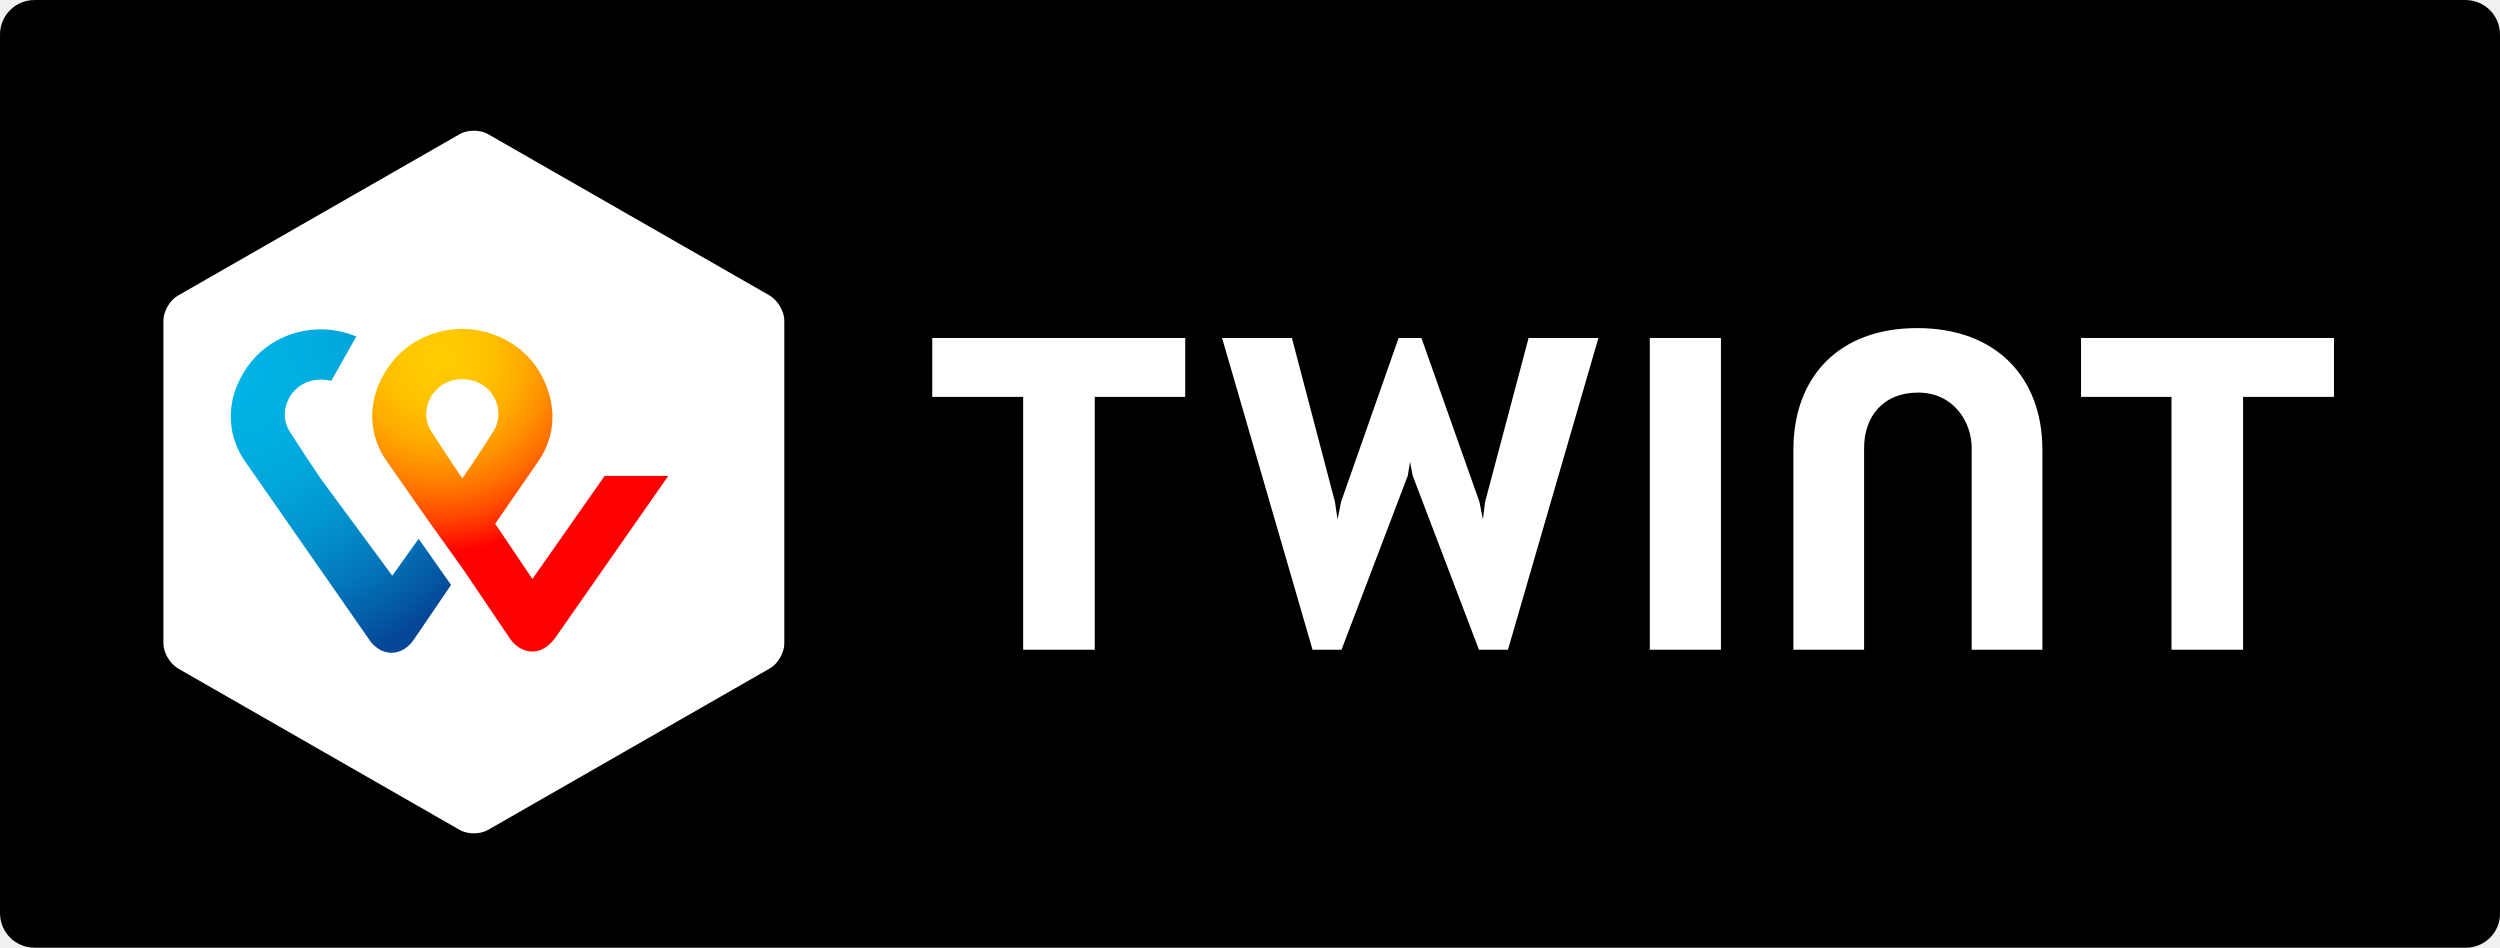
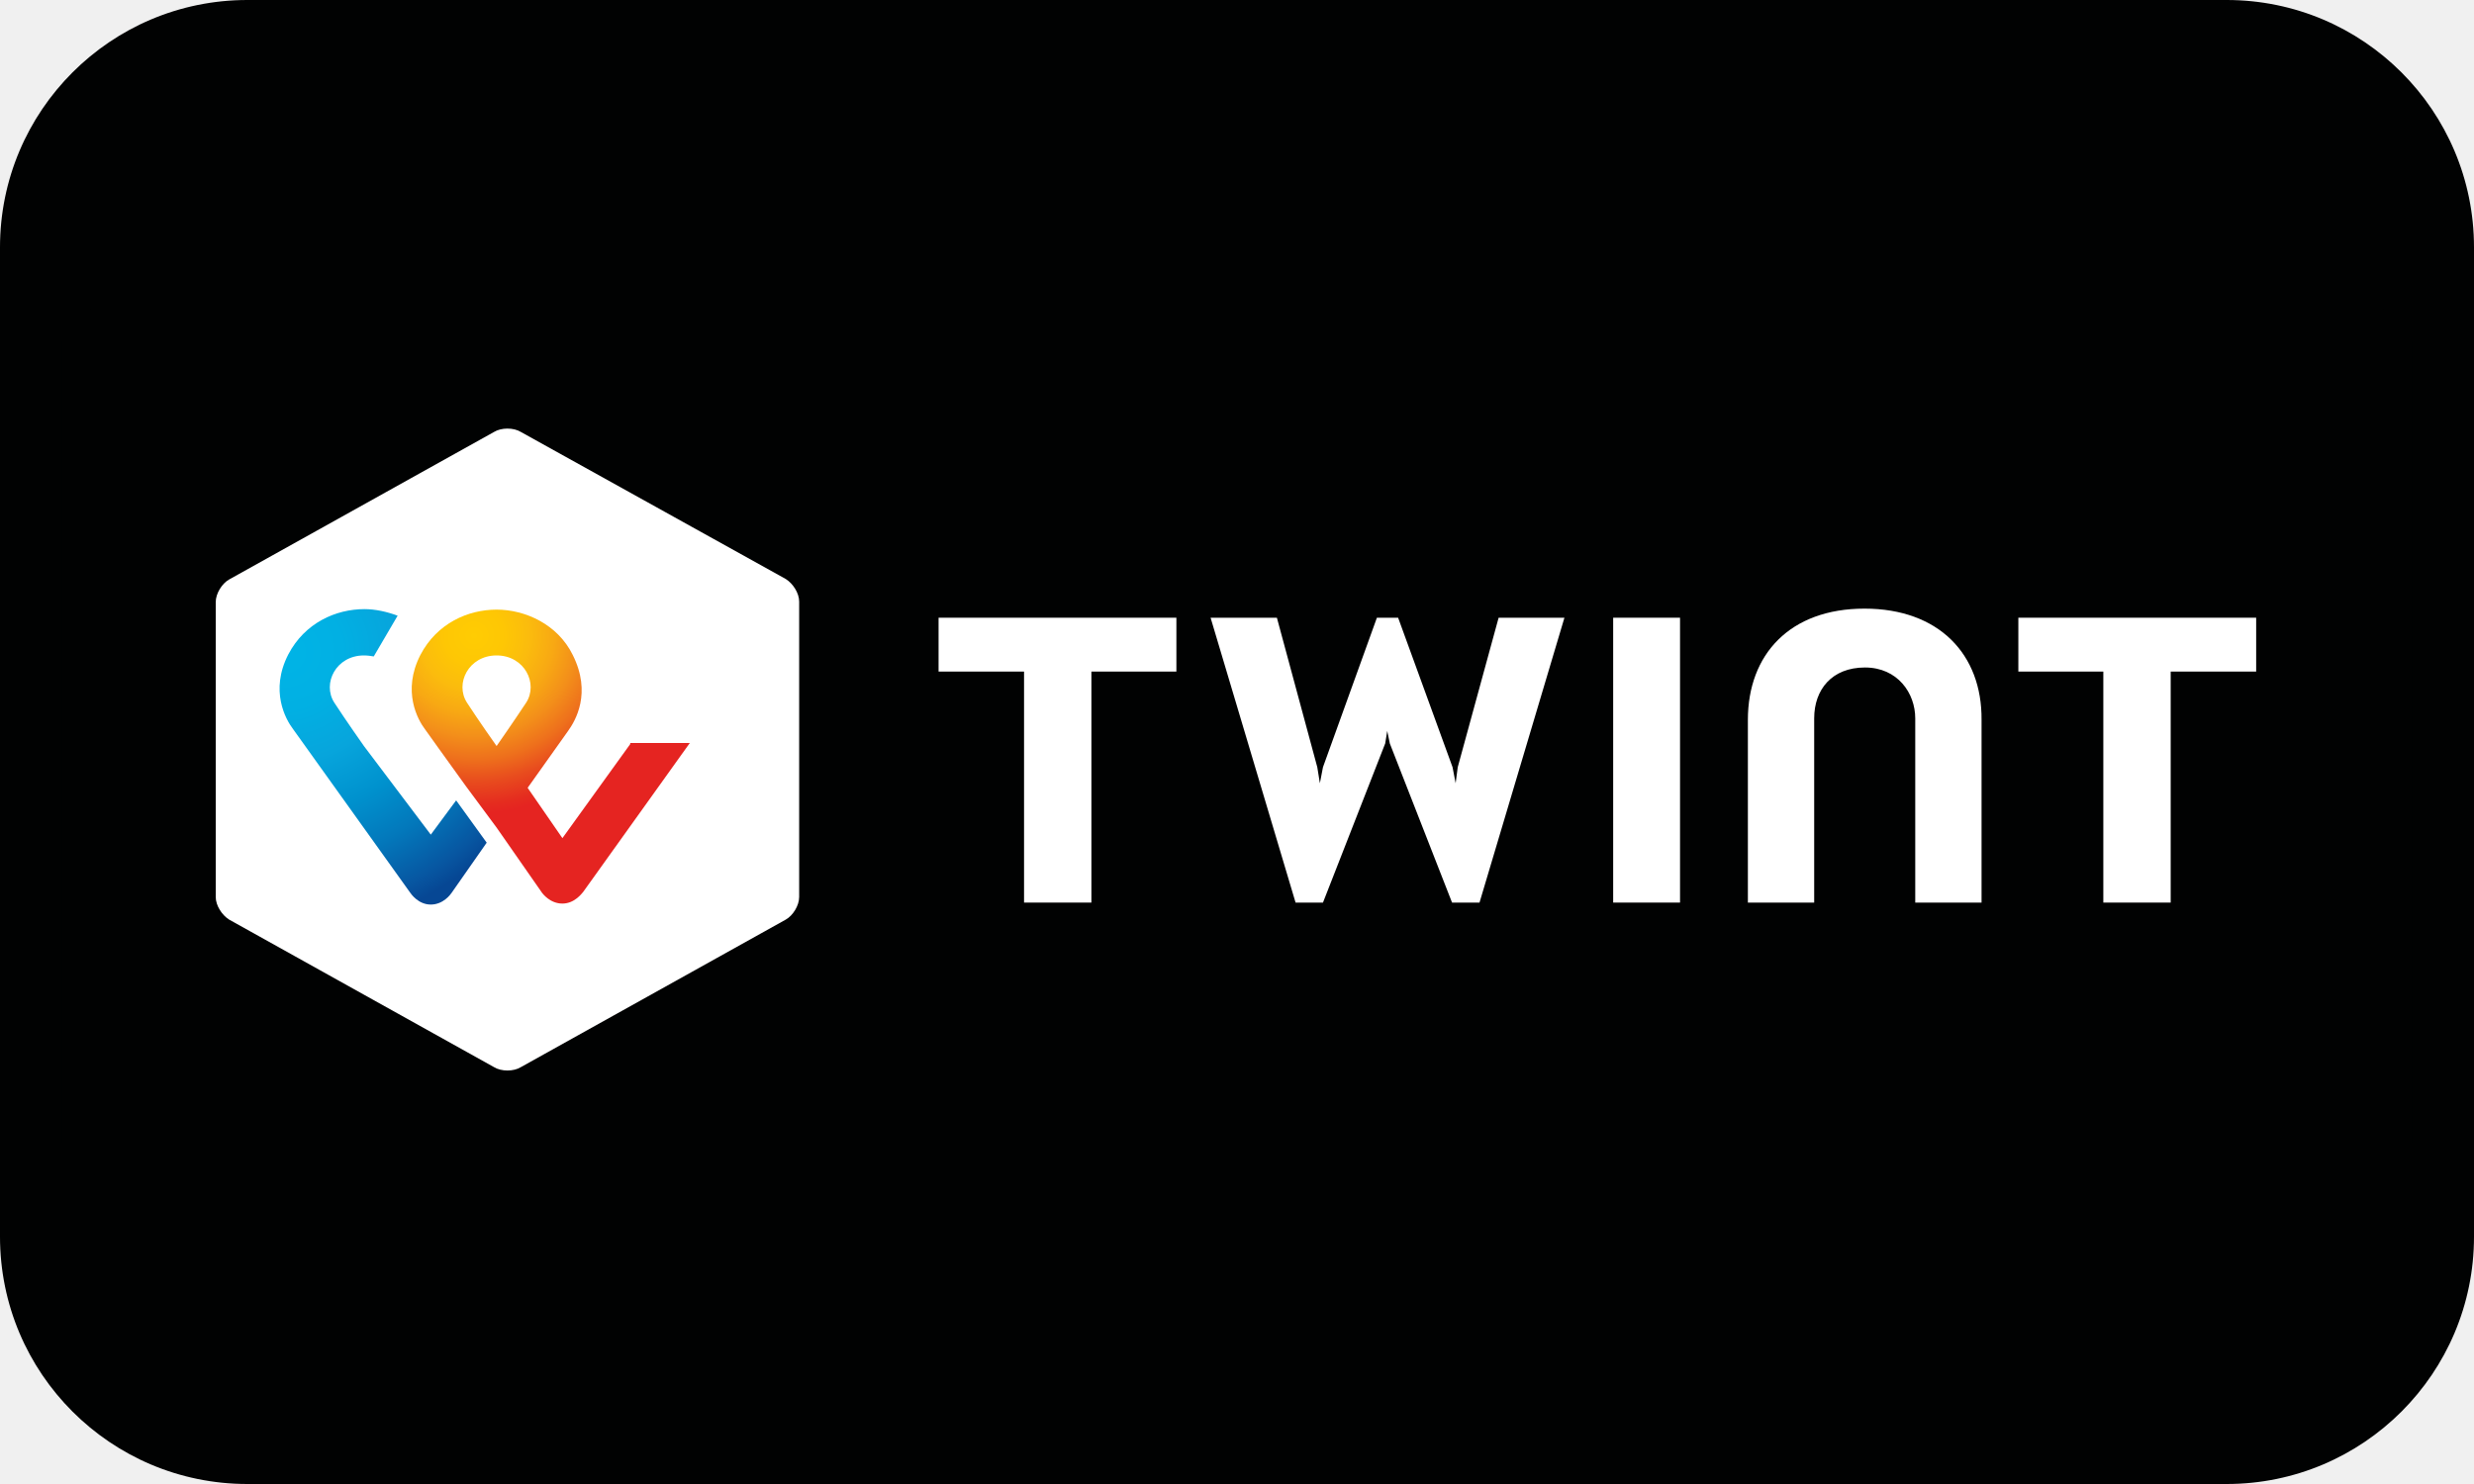
- <svg xmlns="http://www.w3.org/2000/svg" height="58" viewBox="0 0 153 58" width="153">
-   <radialGradient id="a" cx="22.357%" cy="8.811%" gradientTransform="matrix(1 0 0 .91756 0 .007)" r="113.202%">
-     <stop offset="0" stop-color="#fc0" />
-     <stop offset=".092" stop-color="#ffc800" />
-     <stop offset=".174" stop-color="#ffbd00" />
-     <stop offset=".253" stop-color="#ffab00" />
-     <stop offset=".33" stop-color="#ff9100" />
-     <stop offset=".405" stop-color="#ff7000" />
-     <stop offset=".479" stop-color="#ff4700" />
-     <stop offset=".55" stop-color="#ff1800" />
-     <stop offset=".582" stop-color="#f00" />
-     <stop offset="1" stop-color="#f00" />
-   </radialGradient>
-   <radialGradient id="b" cx="2.552%" cy="14.432%" gradientTransform="matrix(1 0 0 .68117 0 .046)" r="139.457%">
-     <stop offset="0" stop-color="#00b4e6" />
-     <stop offset=".201" stop-color="#00b0e3" />
-     <stop offset=".39" stop-color="#01a5db" />
-     <stop offset=".574" stop-color="#0292cd" />
-     <stop offset=".755" stop-color="#0377ba" />
-     <stop offset=".932" stop-color="#0455a1" />
-     <stop offset="1" stop-color="#054696" />
-   </radialGradient>
-   <g fill="none">
-     <path d="m150.904 58h-148.781c-1.182 0-2.123-.941-2.123-2.123v-53.753c0-1.183.94-2.123 2.123-2.123h148.754c1.182 0 2.123.941 2.123 2.123v53.753c.026 1.183-.941 2.123-2.096 2.123z" fill="#000" />
-     <path d="m48 39.388c0 .559-.402 1.251-.884 1.517l-17.231 9.875c-.482.293-1.286.293-1.769 0l-17.231-9.875c-.482-.293-.884-.958-.884-1.517v-19.777c0-.559.402-1.251.884-1.517l17.231-9.875c.482-.293 1.286-.293 1.769 0l17.231 9.875c.482.293.884.958.884 1.517z" fill="#fff" />
-     <g fill="#fff" transform="translate(57 20)">
-       <path d="m85.839.684h-15.48v3.605h5.536v15.474h4.381v-15.474h5.563z" />
-       <path d="m15.534.684h-15.48v3.605h5.563v15.474h4.381v-15.474h5.536z" />
-       <path d="m60.334.079c-4.864 0-7.579 3.053-7.579 7.447v12.237h4.327v-12.342c0-1.921 1.156-3.395 3.306-3.395 2.123 0 3.279 1.737 3.279 3.395v12.342h4.327v-12.237c0-4.395-2.795-7.447-7.659-7.447z" />
-       <path d="m43.968.684v19.079h4.353v-19.079z" />
-       <path d="m29.294 8.263.161.842 4.058 10.658h1.774l5.536-19.079h-4.273l-2.661 10.027-.134 1.078-.215-1.078-3.548-10.027h-1.397l-3.521 10.027-.215 1.078-.161-1.078-2.634-10.027h-4.273l5.537 19.079h1.773l4.058-10.658z" />
-     </g>
-     <g transform="translate(14 20)">
-       <path d="m23.003 9.128-4.421 6.308-2.276-3.385 2.621-3.795c.476-.667 1.535-2.538.318-5.077-.979-2.051-3.097-3.051-4.95-3.051-1.853 0-3.891.923-4.95 3.051-1.218 2.436-.159 4.359.291 5 0 0 1.456 2.077 2.674 3.821l1.985 2.769 2.965 4.385c.026.026.503.718 1.324.718.794 0 1.271-.692 1.35-.769l6.962-9.974zm-8.709.154s-1.165-1.718-1.906-2.897c-.821-1.282.106-3.179 1.906-3.179 1.826 0 2.726 1.897 1.906 3.179-.741 1.205-1.906 2.897-1.906 2.897z" fill="url(#a)" />
-       <path d="m10.006 15.231-4.368-5.923s-1.165-1.718-1.906-2.897c-.821-1.282.106-3.179 1.906-3.179.238 0 .45.026.635.077l1.535-2.718c-.715-.282-1.456-.436-2.171-.436-1.853 0-3.891.923-4.95 3.051-1.218 2.436-.159 4.359.291 5l7.624 10.949c.053.103.556.795 1.35.795.821 0 1.271-.667 1.35-.769l2.303-3.385-1.985-2.821z" fill="url(#b)" />
-     </g>
-   </g>
+ <svg xmlns="http://www.w3.org/2000/svg" width="40" height="24" viewBox="0 0 40 24" fill="none">
+   <rect width="40" height="24" rx="4" fill="#010202" />
+   <path d="M38.48 19H1.528C1.235 19 1 18.772 1 18.487V5.513C1 5.228 1.235 5 1.528 5H38.472C38.765 5 39 5.228 39 5.513V18.487C39.008 18.772 38.765 19 38.48 19Z" fill="#010202" />
+   <path d="M12.921 14.507C12.921 14.645 12.82 14.808 12.703 14.873L8.422 17.258C8.305 17.331 8.104 17.331 7.987 17.258L3.706 14.873C3.589 14.8 3.488 14.645 3.488 14.507V9.737C3.488 9.599 3.589 9.436 3.706 9.371L7.987 6.986C8.104 6.913 8.305 6.913 8.422 6.986L12.703 9.363C12.82 9.436 12.921 9.591 12.921 9.729V14.507Z" fill="white" />
+   <path d="M36.478 9.99H32.633V10.861H34.007V14.597H35.096V10.861H36.478V9.99Z" fill="white" />
+   <path d="M19.02 9.99H15.175V10.861H16.557V14.597H17.646V10.861H19.02V9.99Z" fill="white" />
+   <path d="M30.145 9.843C28.939 9.843 28.26 10.584 28.26 11.642V14.597H29.332V11.617C29.332 11.153 29.617 10.795 30.153 10.795C30.681 10.795 30.966 11.21 30.966 11.617V14.597H32.038V11.642C32.047 10.584 31.351 9.843 30.145 9.843Z" fill="white" />
+   <path d="M26.082 9.99V14.597H27.163V9.99H26.082Z" fill="white" />
+   <path d="M22.429 11.821L22.471 12.024L23.477 14.597H23.921L25.294 9.99H24.23L23.569 12.407L23.535 12.667L23.485 12.407L22.605 9.99H22.262L21.39 12.407L21.34 12.667L21.298 12.407L20.645 9.99H19.573L20.947 14.597H21.39L22.396 12.024L22.429 11.821Z" fill="white" />
+   <path d="M10.19 12.033L9.093 13.555L8.531 12.741L9.185 11.821C9.302 11.658 9.57 11.21 9.26 10.592C9.017 10.095 8.489 9.859 8.029 9.859C7.568 9.859 7.065 10.079 6.797 10.592C6.496 11.178 6.755 11.642 6.873 11.796C6.873 11.796 7.233 12.301 7.534 12.716L8.029 13.384L8.766 14.442C8.774 14.45 8.891 14.613 9.093 14.613C9.294 14.613 9.411 14.442 9.428 14.426L11.153 12.016H10.19V12.033ZM8.029 12.065C8.029 12.065 7.735 11.65 7.551 11.365C7.35 11.056 7.576 10.6 8.029 10.6C8.481 10.6 8.707 11.056 8.506 11.365C8.313 11.658 8.029 12.065 8.029 12.065Z" fill="url(#paint0_radial_7742_846)" />
+   <path d="M6.965 13.498L5.884 12.065C5.884 12.065 5.591 11.65 5.406 11.365C5.205 11.056 5.432 10.6 5.884 10.6C5.943 10.6 5.993 10.608 6.043 10.616L6.429 9.957C6.253 9.892 6.068 9.851 5.892 9.851C5.432 9.851 4.929 10.071 4.661 10.584C4.359 11.17 4.619 11.634 4.736 11.788L6.63 14.434C6.646 14.458 6.764 14.629 6.965 14.629C7.166 14.629 7.283 14.466 7.3 14.442L7.869 13.628L7.375 12.944L6.965 13.498Z" fill="url(#paint1_radial_7742_846)" />
+   <defs>
+     <radialGradient id="paint0_radial_7742_846" cx="0" cy="0" r="1" gradientUnits="userSpaceOnUse" gradientTransform="translate(7.66322 10.2762) scale(5.09365 4.94903)">
+       <stop stop-color="#FFCC03" />
+       <stop offset="0.092" stop-color="#FEC704" />
+       <stop offset="0.174" stop-color="#FBBC0D" />
+       <stop offset="0.253" stop-color="#F8A913" />
+       <stop offset="0.33" stop-color="#F38F1A" />
+       <stop offset="0.405" stop-color="#EE701C" />
+       <stop offset="0.479" stop-color="#E84B1E" />
+       <stop offset="0.55" stop-color="#E52D1F" />
+       <stop offset="0.582" stop-color="#E52421" />
+       <stop offset="1" stop-color="#E52421" />
+     </radialGradient>
+     <radialGradient id="paint1_radial_7742_846" cx="0" cy="0" r="1" gradientUnits="userSpaceOnUse" gradientTransform="translate(4.59269 10.5513) scale(4.67056 4.53799)">
+       <stop stop-color="#00B4E6" />
+       <stop offset="0.201" stop-color="#01B0E3" />
+       <stop offset="0.39" stop-color="#07A5DC" />
+       <stop offset="0.574" stop-color="#0092CE" />
+       <stop offset="0.755" stop-color="#0378BB" />
+       <stop offset="0.932" stop-color="#0756A1" />
+       <stop offset="1" stop-color="#064794" />
+     </radialGradient>
+   </defs>
</svg>
